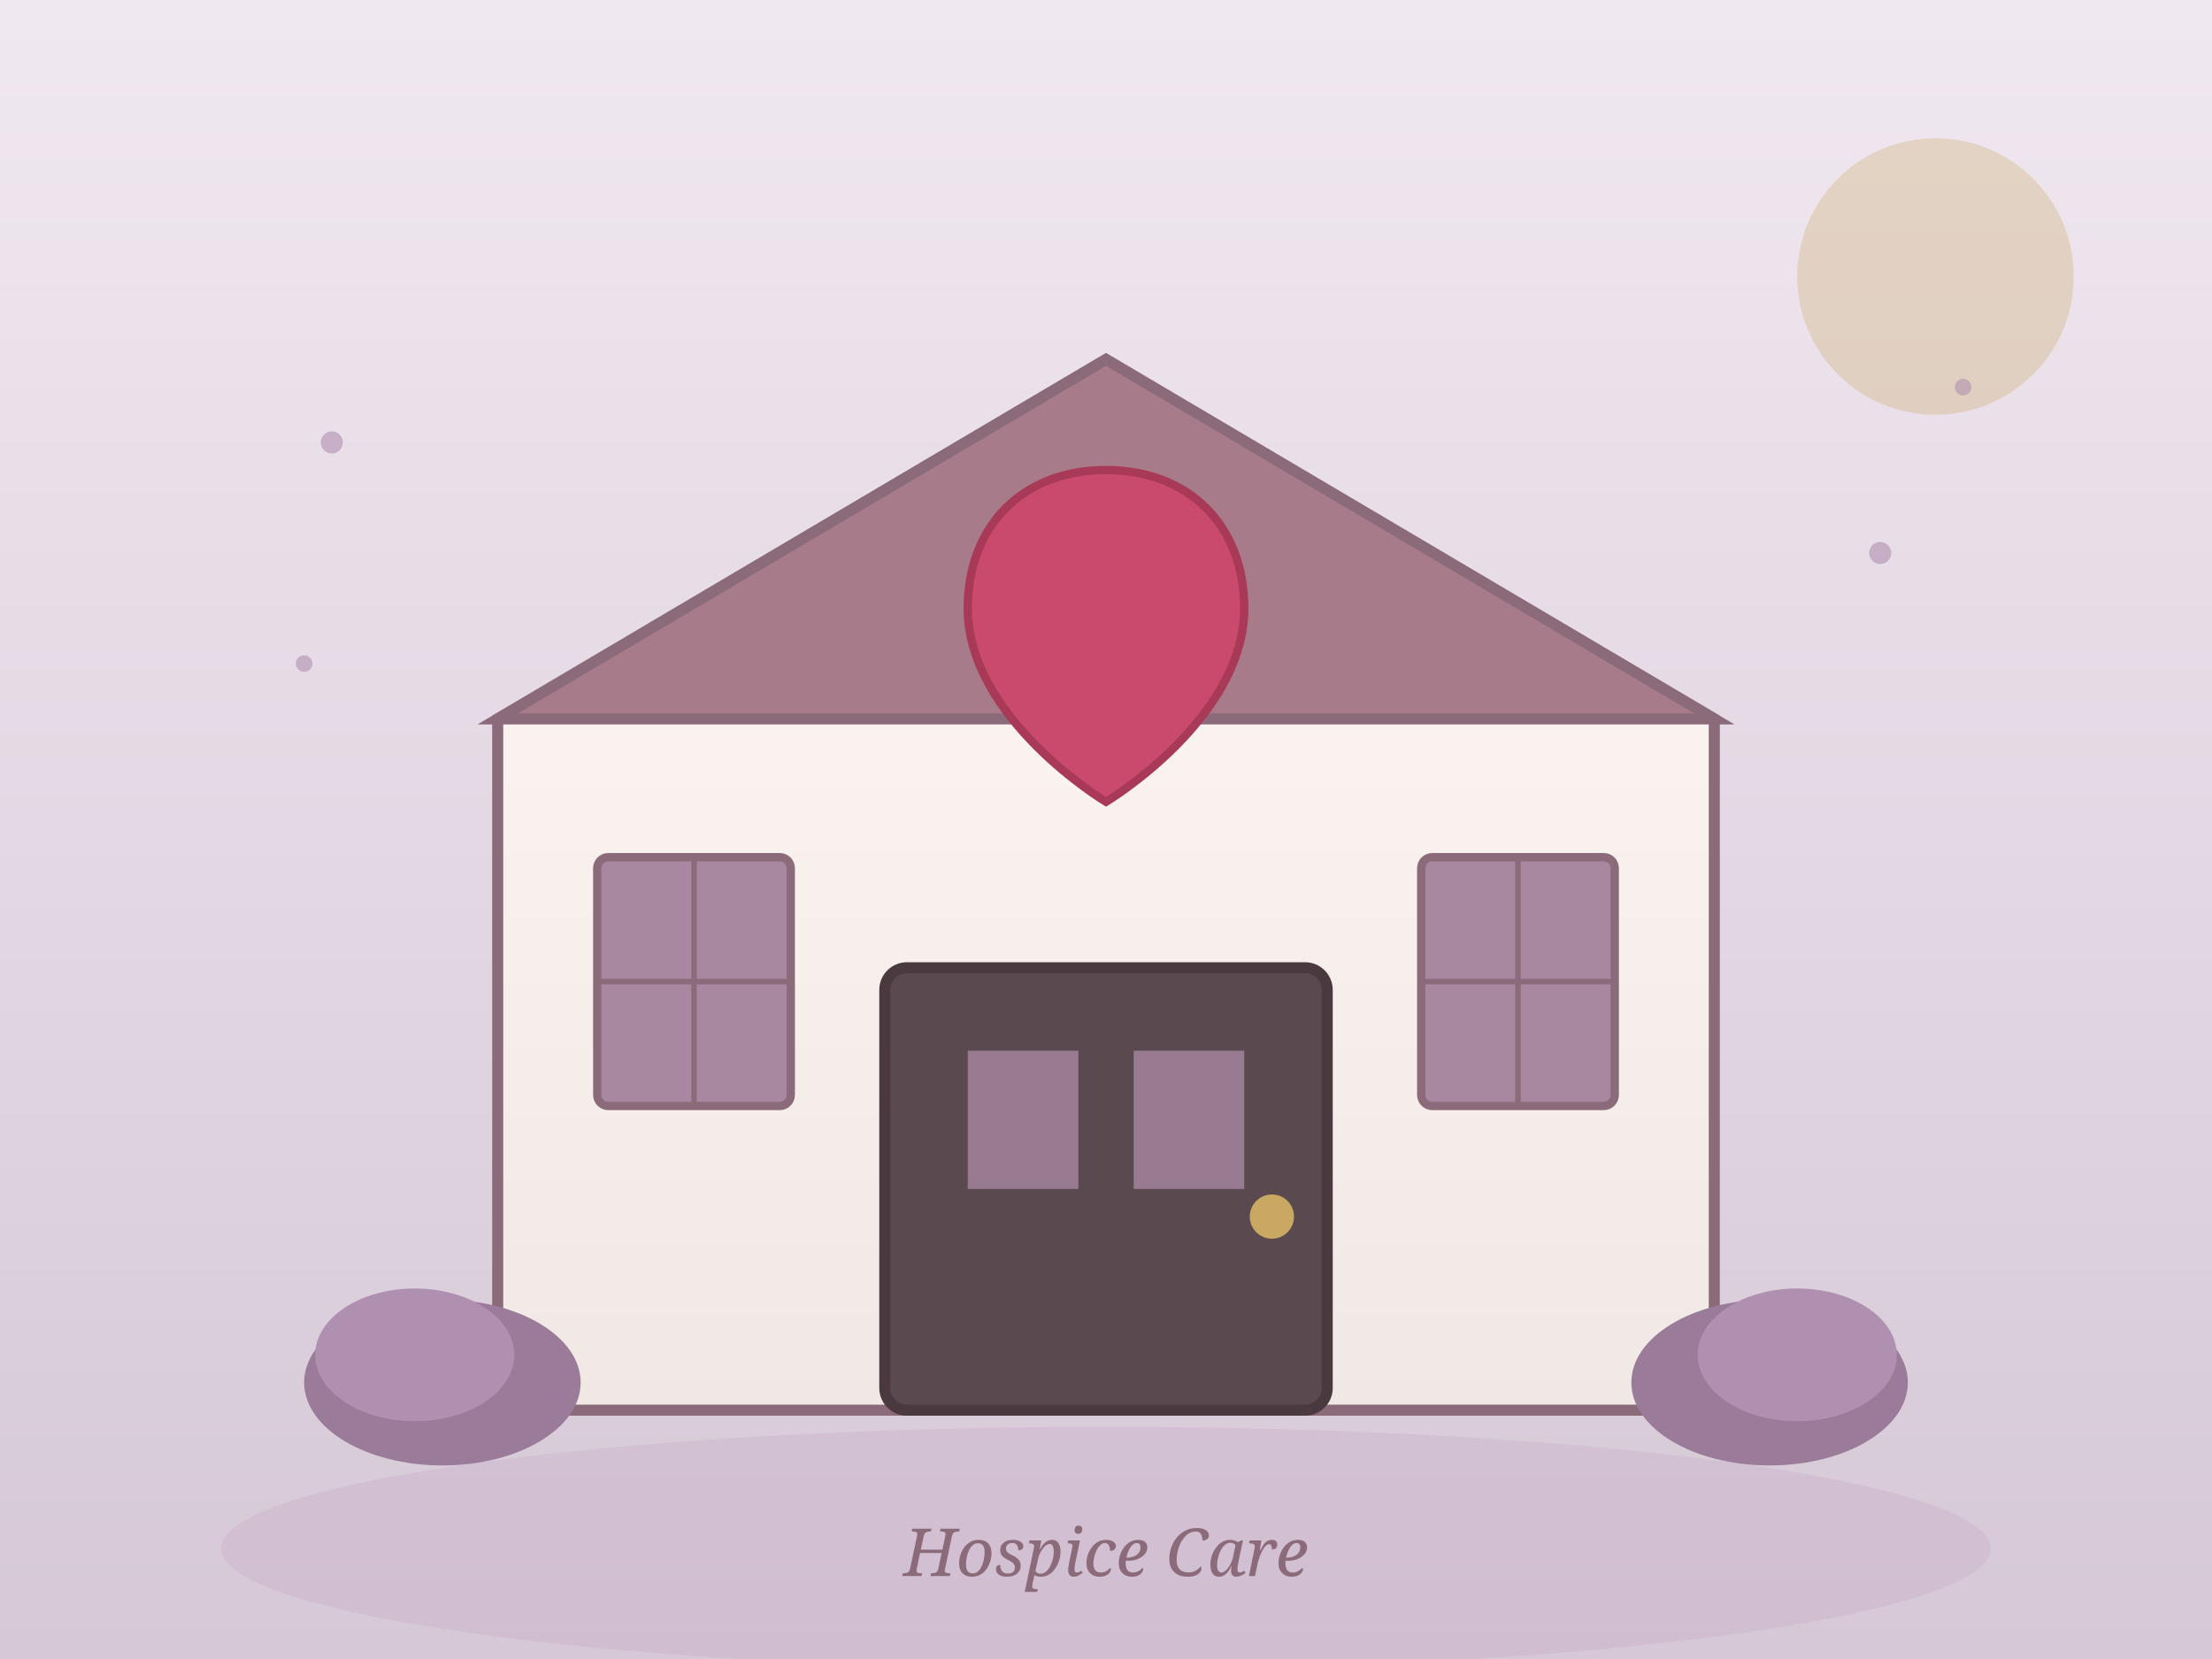
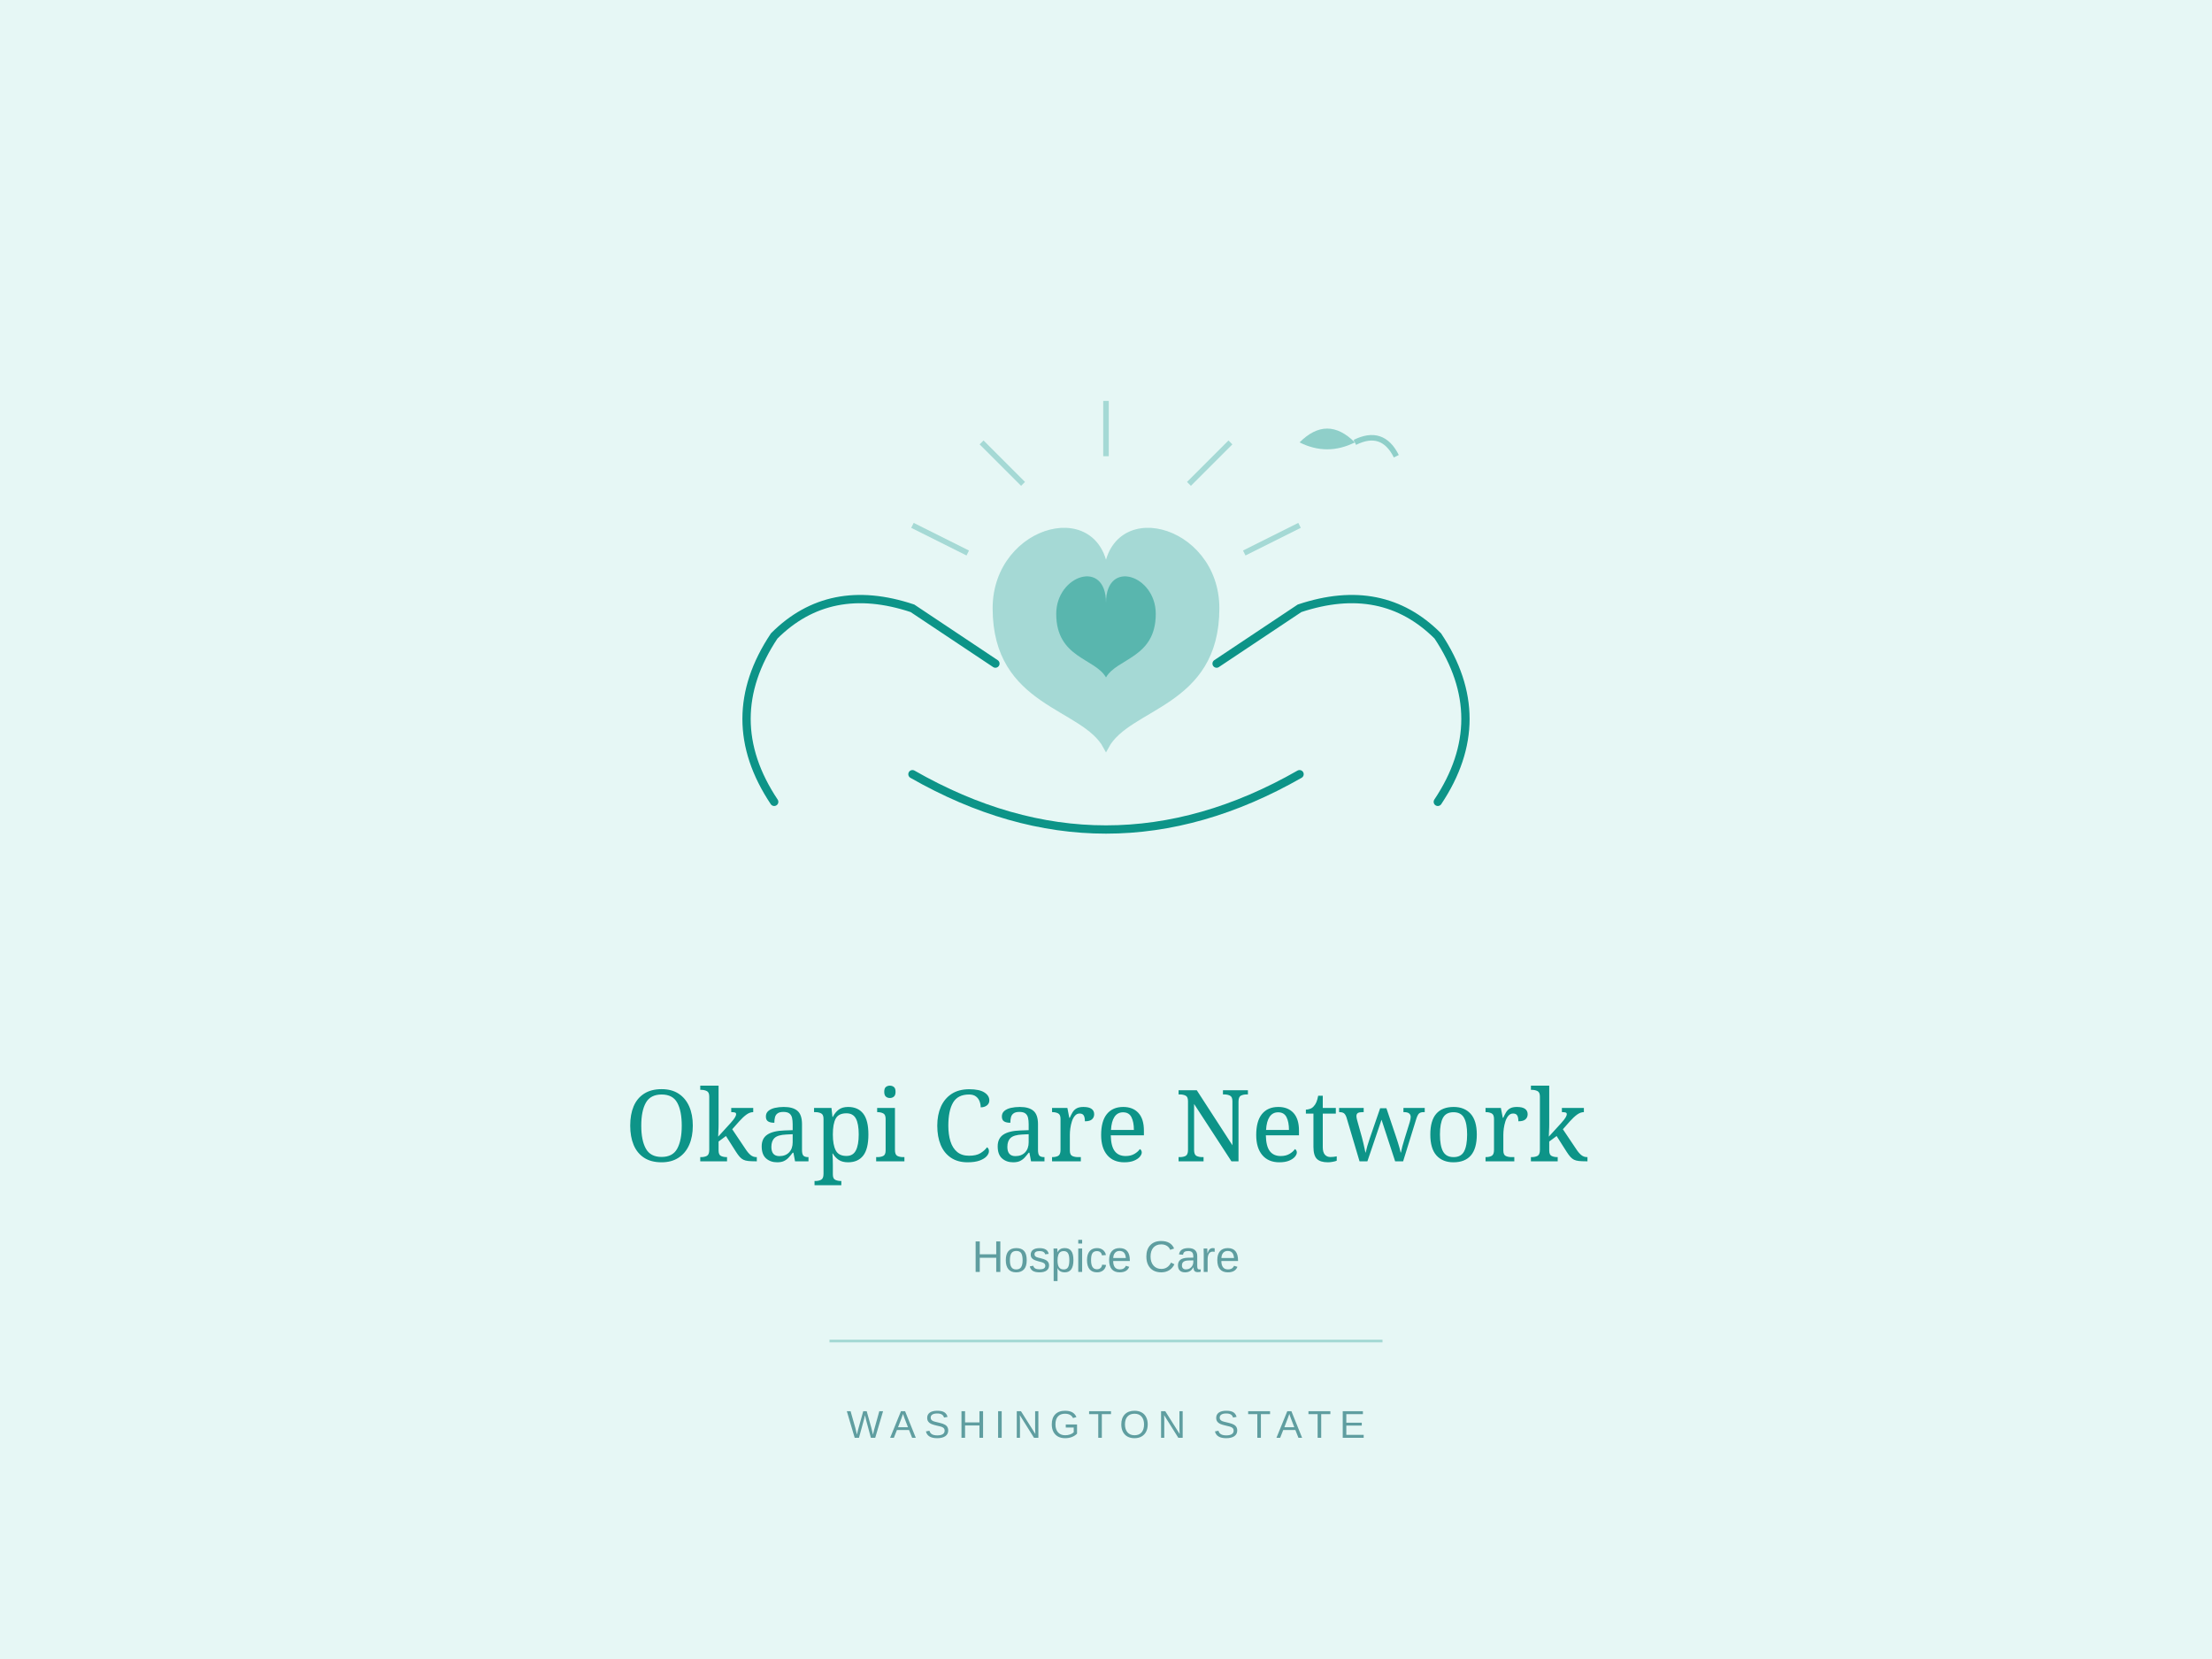
- <svg xmlns="http://www.w3.org/2000/svg" viewBox="0 0 400 300" fill="none">
-   <defs>
-     <linearGradient id="sky4" x1="0%" y1="0%" x2="0%" y2="100%">
-       <stop offset="0%" style="stop-color:#f0e8f0" />
-       <stop offset="100%" style="stop-color:#d6c8d6" />
-     </linearGradient>
-     <linearGradient id="comfort" x1="0%" y1="0%" x2="0%" y2="100%">
-       <stop offset="0%" style="stop-color:#fff8f5" />
-       <stop offset="100%" style="stop-color:#f0e8e4" />
-     </linearGradient>
-   </defs>
-   <rect width="400" height="300" fill="url(#sky4)" />
-   <ellipse cx="200" cy="280" rx="160" ry="22" fill="#c4a8c4" opacity="0.3" />
-   <path d="M200 65 L310 130 L310 255 L90 255 L90 130 Z" fill="url(#comfort)" stroke="#8b6b7a" stroke-width="2" />
-   <path d="M200 65 L90 130 L310 130 Z" fill="#a87b8b" stroke="#8b6b7a" stroke-width="2" />
-   <path d="M200 85 C185 85 175 95 175 110 C175 130 200 145 200 145 C200 145 225 130 225 110 C225 95 215 85 200 85" fill="#c94a6a" stroke="#a83a58" stroke-width="1.5" />
-   <rect x="160" y="175" width="80" height="80" rx="4" fill="#5a4a4f" stroke="#4a3a40" stroke-width="2" />
-   <rect x="175" y="190" width="20" height="25" fill="#a887a0" opacity="0.8" />
-   <rect x="205" y="190" width="20" height="25" fill="#a887a0" opacity="0.8" />
-   <circle cx="230" cy="220" r="4" fill="#c9a962" />
-   <rect x="108" y="155" width="35" height="45" rx="2" fill="#a887a0" stroke="#8b6b7a" stroke-width="1.5" />
-   <line x1="125.5" y1="155" x2="125.5" y2="200" stroke="#8b6b7a" stroke-width="1" />
-   <line x1="108" y1="177.5" x2="143" y2="177.5" stroke="#8b6b7a" stroke-width="1" />
-   <rect x="257" y="155" width="35" height="45" rx="2" fill="#a887a0" stroke="#8b6b7a" stroke-width="1.5" />
-   <line x1="274.5" y1="155" x2="274.5" y2="200" stroke="#8b6b7a" stroke-width="1" />
-   <line x1="257" y1="177.5" x2="292" y2="177.5" stroke="#8b6b7a" stroke-width="1" />
-   <ellipse cx="80" cy="250" rx="25" ry="15" fill="#9a7b9a" />
-   <ellipse cx="75" cy="245" rx="18" ry="12" fill="#b090b0" />
-   <ellipse cx="320" cy="250" rx="25" ry="15" fill="#9a7b9a" />
-   <ellipse cx="325" cy="245" rx="18" ry="12" fill="#b090b0" />
-   <circle cx="350" cy="50" r="25" fill="#c9a962" opacity="0.3" />
-   <g opacity="0.6">
-     <circle cx="60" cy="80" r="2" fill="#b090b0" />
-     <circle cx="340" cy="100" r="2" fill="#b090b0" />
-     <circle cx="55" cy="120" r="1.5" fill="#b090b0" />
-     <circle cx="355" cy="70" r="1.5" fill="#b090b0" />
+ <svg xmlns="http://www.w3.org/2000/svg" width="800" height="600" viewBox="0 0 800 600">
+   <rect width="800" height="600" fill="#e6f7f5" />
+   <g transform="translate(400, 240)">
+     <path d="M-120 50               Q-140 20 -120 -10               Q-100 -30 -70 -20              L-40 0" fill="none" stroke="#0d9488" stroke-width="3" stroke-linecap="round" />
+     <path d="M120 50               Q140 20 120 -10               Q100 -30 70 -20              L40 0" fill="none" stroke="#0d9488" stroke-width="3" stroke-linecap="round" />
+     <path d="M-70 40 Q0 80 70 40" fill="none" stroke="#0d9488" stroke-width="3" stroke-linecap="round" />
+     <path d="M0 30               C-8 15 -40 15 -40 -20               C-40 -50 0 -60 0 -30               C0 -60 40 -50 40 -20               C40 15 8 15 0 30 Z" fill="#0d9488" opacity="0.3" stroke="#0d9488" stroke-width="2" />
+     <path d="M0 5               C-4 -2 -18 -2 -18 -18               C-18 -32 0 -38 0 -22               C0 -38 18 -32 18 -18               C18 -2 4 -2 0 5 Z" fill="#0d9488" opacity="0.5" />
+     <g stroke="#0d9488" stroke-width="2" opacity="0.3">
+       <line x1="0" y1="-75" x2="0" y2="-95" />
+       <line x1="30" y1="-65" x2="45" y2="-80" />
+       <line x1="-30" y1="-65" x2="-45" y2="-80" />
+       <line x1="50" y1="-40" x2="70" y2="-50" />
+       <line x1="-50" y1="-40" x2="-70" y2="-50" />
+     </g>
+     <g transform="translate(70, -80)" opacity="0.4">
+       <path d="M0 0 Q10 -10 20 0 Q10 5 0 0" fill="#0d9488" />
+       <path d="M20 0 Q30 -5 35 5" fill="none" stroke="#0d9488" stroke-width="2" />
+     </g>
  </g>
-   <text x="200" y="285" text-anchor="middle" fill="#8b6b7a" font-family="serif" font-size="12" font-style="italic">Hospice Care</text>
+   <text x="400" y="420" text-anchor="middle" font-family="Georgia, serif" font-size="36" font-weight="500" fill="#0d9488">
+     Okapi Care Network
+   </text>
+   <text x="400" y="460" text-anchor="middle" font-family="Arial, sans-serif" font-size="16" fill="#5f9ea0">
+     Hospice Care
+   </text>
+   <line x1="300" y1="485" x2="500" y2="485" stroke="#0d9488" stroke-width="1" opacity="0.3" />
+   <text x="400" y="520" text-anchor="middle" font-family="Arial, sans-serif" font-size="14" fill="#5f9ea0" letter-spacing="3">
+     WASHINGTON STATE
+   </text>
</svg>
